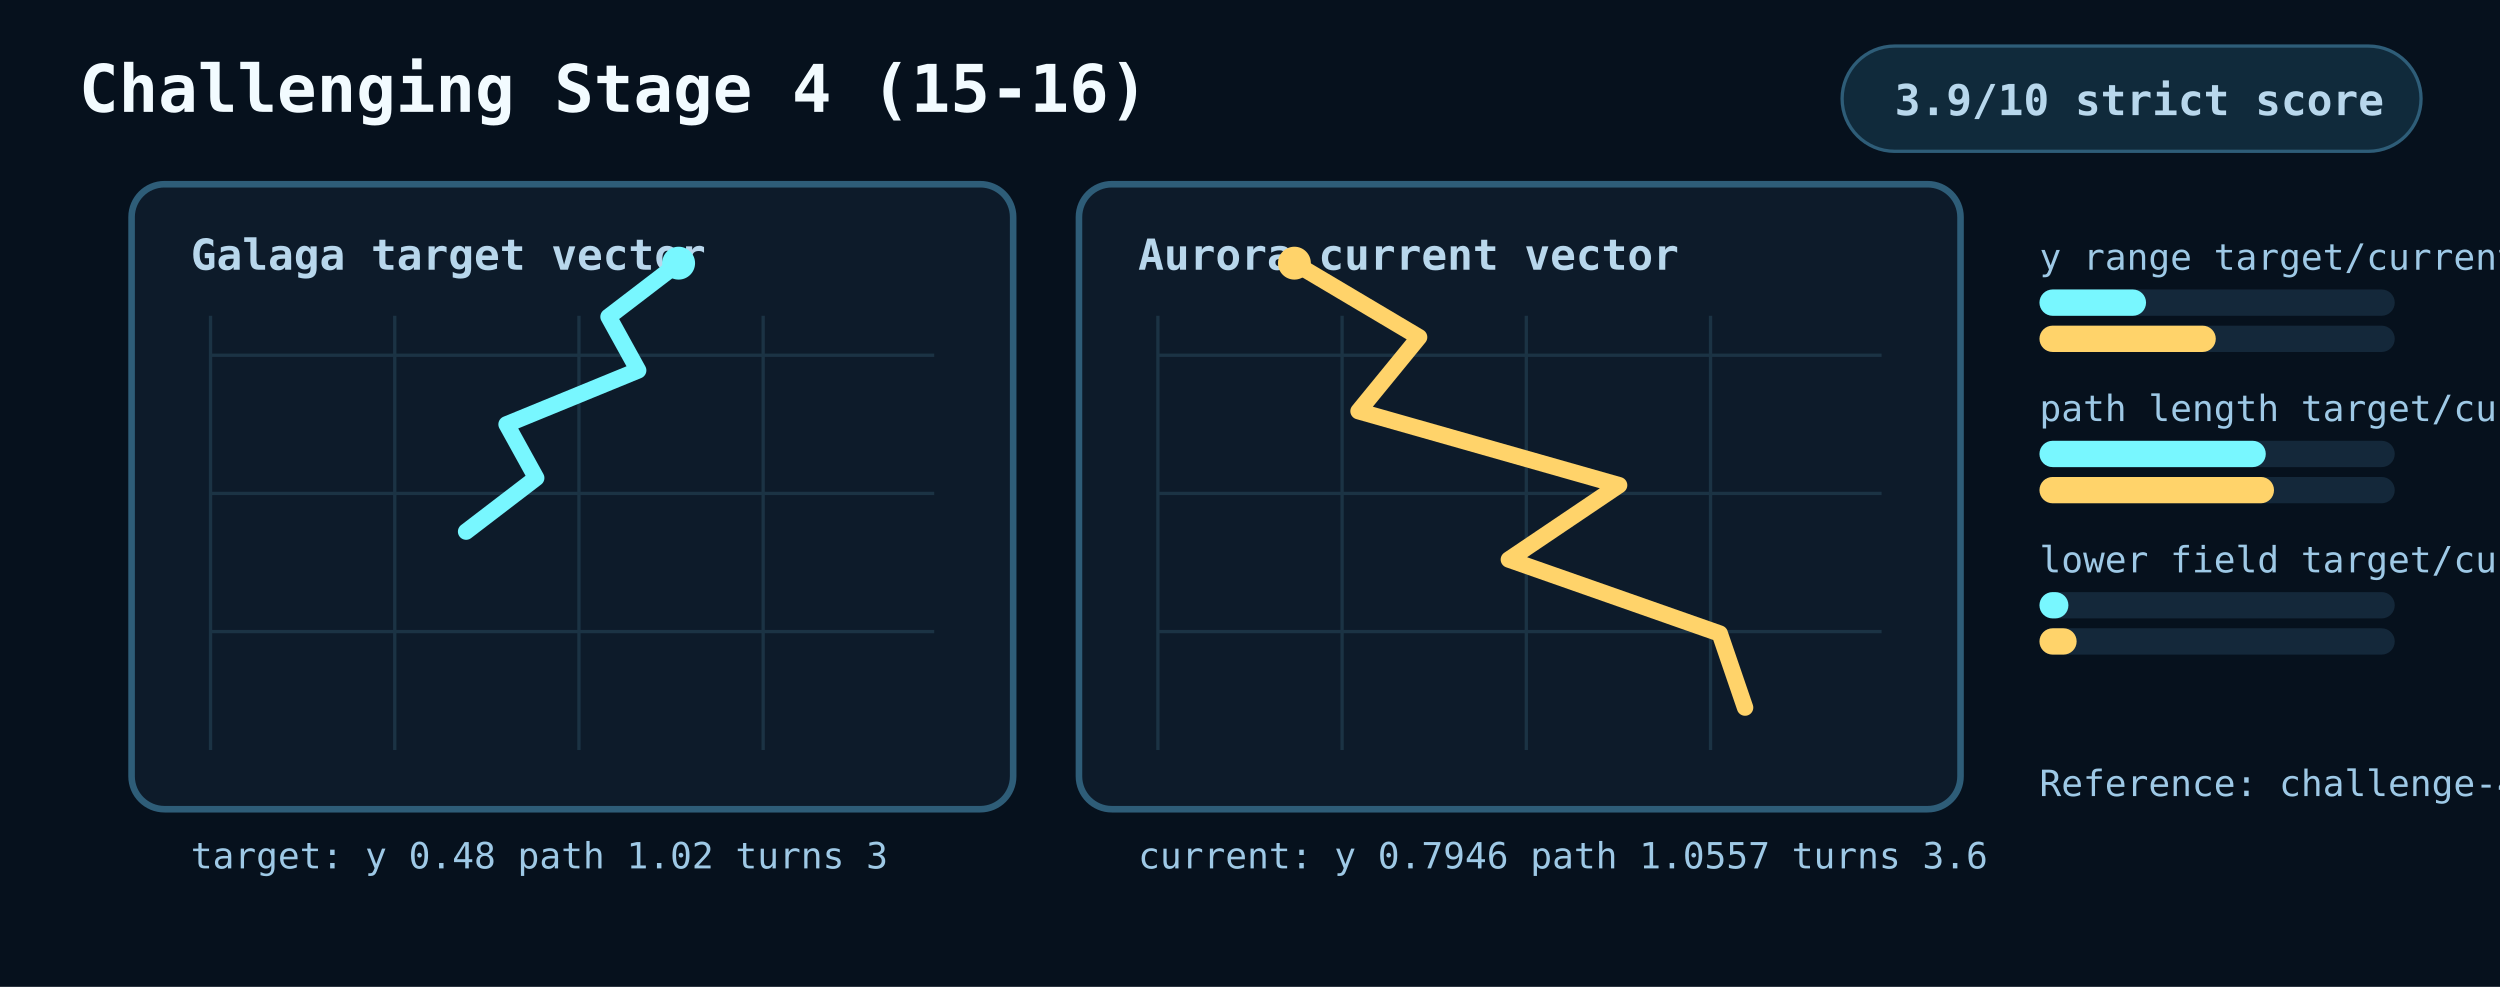
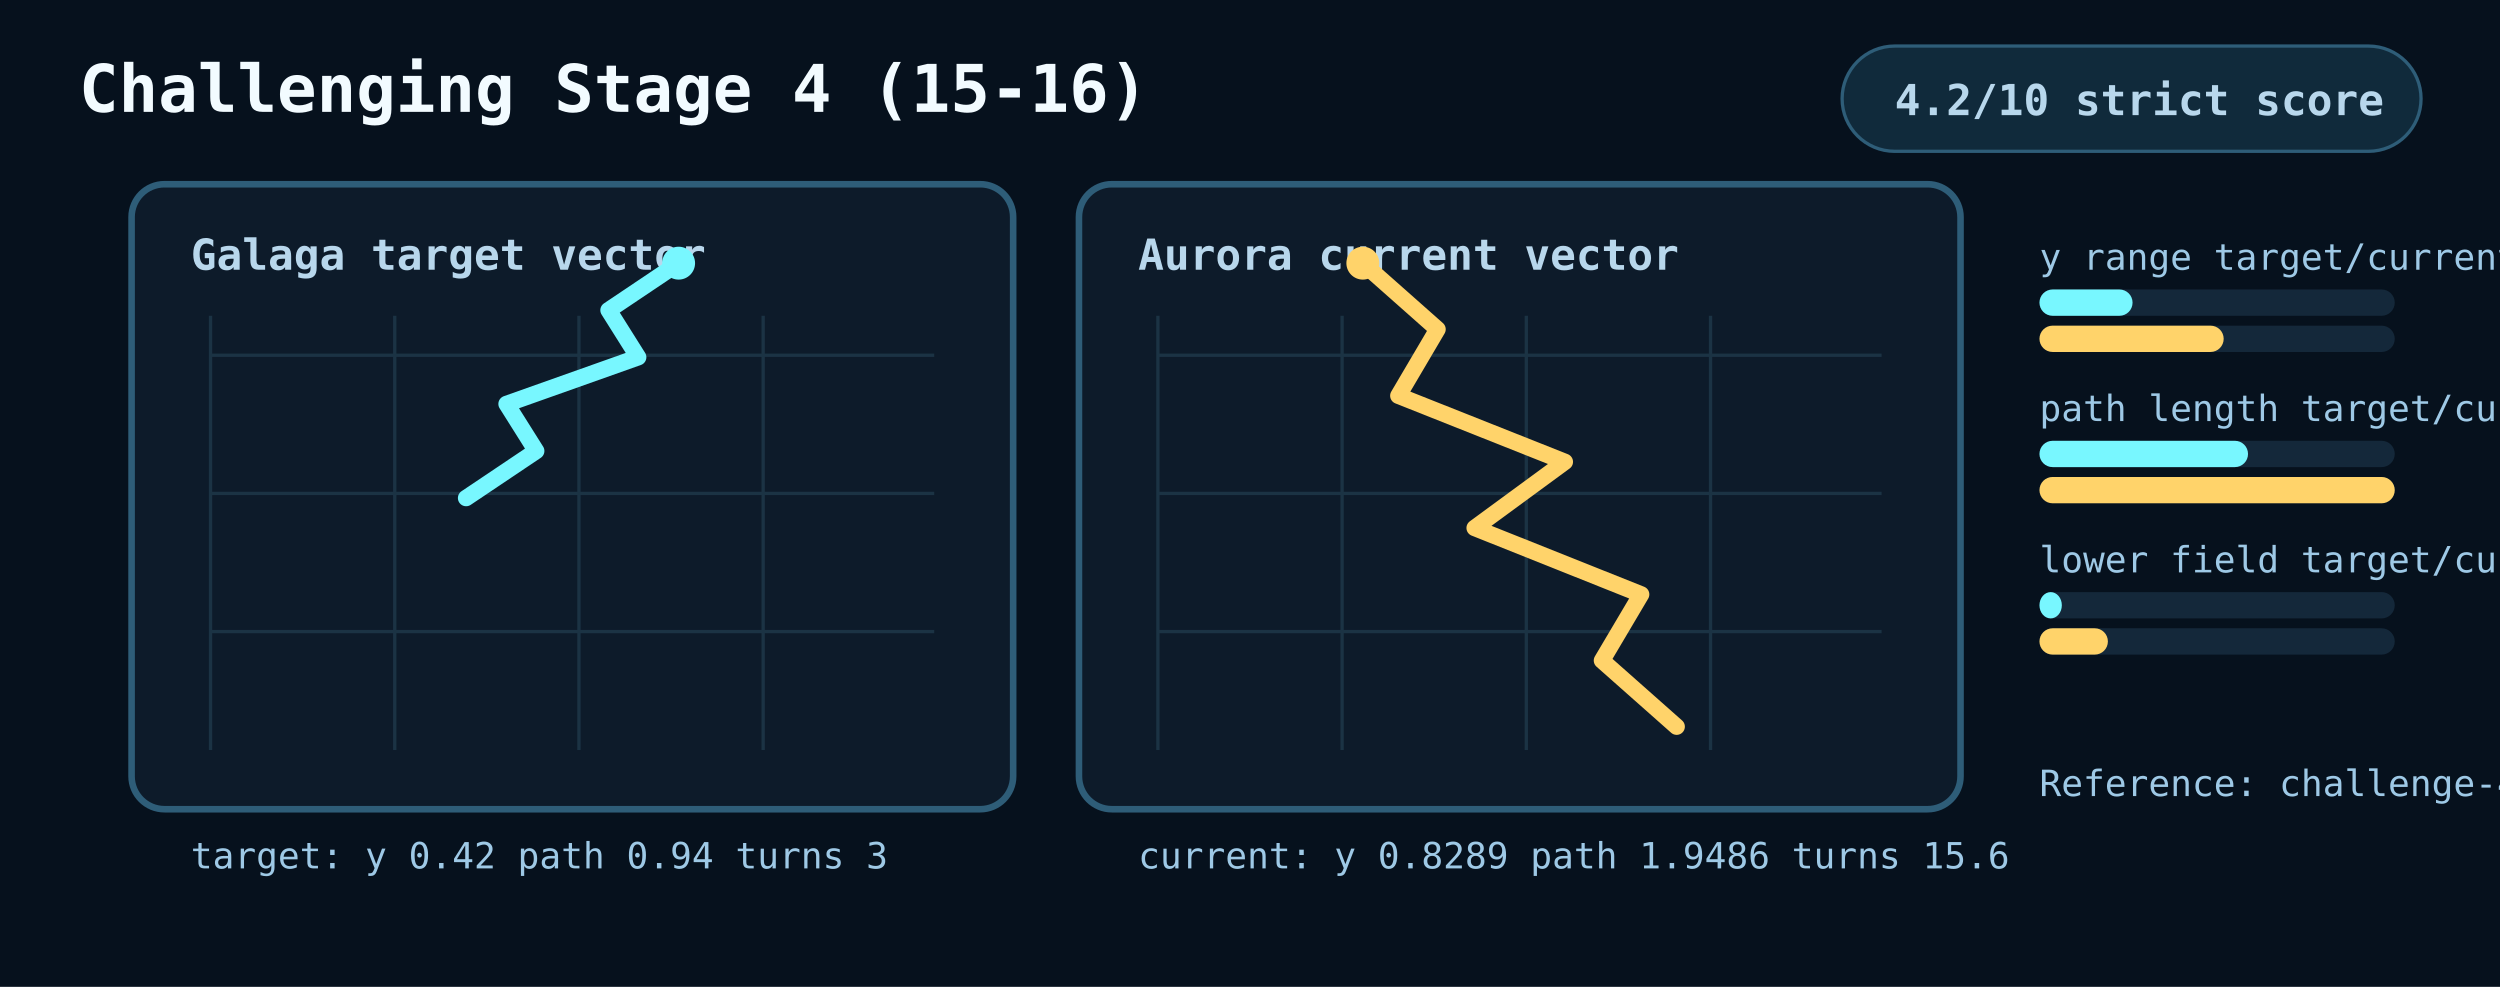
<svg xmlns="http://www.w3.org/2000/svg" width="760" height="300" viewBox="0 0 760 300" role="img" aria-labelledby="title desc">
  <style>
    .bg{fill:#06111d}.panel{fill:#0d1b2a;stroke:#2e5d78;stroke-width:2}.grid{stroke:#1b3344;stroke-width:1}.target{fill:none;stroke:#78f7ff;stroke-width:5;stroke-linecap:round;stroke-linejoin:round}.current{fill:none;stroke:#ffd36a;stroke-width:5;stroke-linecap:round;stroke-linejoin:round}.dotT{fill:#78f7ff}.dotC{fill:#ffd36a}.text{fill:#f2fbff;font:700 20px ui-monospace,Menlo,monospace}.small{fill:#b8d7ec;font:700 13px ui-monospace,Menlo,monospace}.tiny{fill:#9ec9e6;font:11px ui-monospace,Menlo,monospace}.barBg{fill:#14283a}.targetBar{fill:#78f7ff}.currentBar{fill:#ffd36a}.pill{fill:#102a3b;stroke:#2e5d78}
  </style>
  <rect class="bg" x="0" y="0" width="760" height="300" />
  <text class="text" x="24" y="34">Challenging Stage 4 (15-16)</text>
  <rect class="pill" x="560" y="14" width="176" height="32" rx="16" />
-   <text class="small" x="576" y="35">3.9/10 strict score</text>
+   <text class="small" x="576" y="35">4.2/10 strict score</text>
  <rect class="panel" x="40" y="56" width="268" height="190" rx="10" />
  <rect class="panel" x="328" y="56" width="268" height="190" rx="10" />
  <text class="small" x="58" y="82">Galaga target vector</text>
  <text class="small" x="346" y="82">Aurora current vector</text>
  <line class="grid" x1="64" y1="96" x2="64" y2="228" />
  <line class="grid" x1="352" y1="96" x2="352" y2="228" />
  <line class="grid" x1="120" y1="96" x2="120" y2="228" />
  <line class="grid" x1="408" y1="96" x2="408" y2="228" />
  <line class="grid" x1="176" y1="96" x2="176" y2="228" />
  <line class="grid" x1="464" y1="96" x2="464" y2="228" />
  <line class="grid" x1="232" y1="96" x2="232" y2="228" />
  <line class="grid" x1="520" y1="96" x2="520" y2="228" />
  <line class="grid" x1="64" y1="108" x2="284" y2="108" />
  <line class="grid" x1="352" y1="108" x2="572" y2="108" />
  <line class="grid" x1="64" y1="150" x2="284" y2="150" />
  <line class="grid" x1="352" y1="150" x2="572" y2="150" />
  <line class="grid" x1="64" y1="192" x2="284" y2="192" />
  <line class="grid" x1="352" y1="192" x2="572" y2="192" />
-   <polyline class="target" points="206.3,80 185,96.3 194,112.6 154,129 163,145.3 141.7,161.6" />
-   <polyline class="current" points="393.5,80 431.4,102.5 413,125 492.2,147.5 458.7,170.1 522.8,192.6 530.5,215.1" />
+   <polyline class="target" points="206.3,80 185,94.3 194,108.6 154,122.8 163,137.1 141.7,151.4" />
+   <polyline class="current" points="414.3,80 437,100.1 425.1,120.3 475.7,140.4 448.3,160.5 498.9,180.7 487,200.8 509.7,220.9" />
  <circle class="dotT" cx="206.3" cy="80" r="5" />
-   <circle class="dotC" cx="393.5" cy="80" r="5" />
-   <text class="tiny" x="58" y="264">target: y 0.48 path 1.02 turns 3</text>
-   <text class="tiny" x="346" y="264">current: y 0.7946 path 1.0557 turns 3.6</text>
+   <circle class="dotC" cx="414.3" cy="80" r="5" />
+   <text class="tiny" x="58" y="264">target: y 0.42 path 0.94 turns 3</text>
+   <text class="tiny" x="346" y="264">current: y 0.8289 path 1.9486 turns 15.6</text>
  <g>
    <text x="620" y="82" class="tiny">y range target/current</text>
    <rect x="620" y="88" width="108" height="8" rx="4" class="barBg" />
-     <rect x="620" y="88" width="32.4" height="8" rx="4" class="targetBar" />
+     <rect x="620" y="88" width="28.3" height="8" rx="4" class="targetBar" />
    <rect x="620" y="99" width="108" height="8" rx="4" class="barBg" />
-     <rect x="620" y="99" width="53.6" height="8" rx="4" class="currentBar" />
+     <rect x="620" y="99" width="56" height="8" rx="4" class="currentBar" />
  </g>
  <g>
    <text x="620" y="128" class="tiny">path length target/current</text>
    <rect x="620" y="134" width="108" height="8" rx="4" class="barBg" />
-     <rect x="620" y="134" width="68.8" height="8" rx="4" class="targetBar" />
+     <rect x="620" y="134" width="63.4" height="8" rx="4" class="targetBar" />
    <rect x="620" y="145" width="108" height="8" rx="4" class="barBg" />
-     <rect x="620" y="145" width="71.3" height="8" rx="4" class="currentBar" />
+     <rect x="620" y="145" width="108" height="8" rx="4" class="currentBar" />
  </g>
  <g>
    <text x="620" y="174" class="tiny">lower field target/current</text>
    <rect x="620" y="180" width="108" height="8" rx="4" class="barBg" />
-     <rect x="620" y="180" width="8.8" height="8" rx="4" class="targetBar" />
+     <rect x="620" y="180" width="6.8" height="8" rx="4" class="targetBar" />
    <rect x="620" y="191" width="108" height="8" rx="4" class="barBg" />
-     <rect x="620" y="191" width="11.3" height="8" rx="4" class="currentBar" />
+     <rect x="620" y="191" width="20.8" height="8" rx="4" class="currentBar" />
  </g>
-   <text class="tiny" x="620" y="242">Reference: challenge-4-pink-serpentine-group-5</text>
+   <text class="tiny" x="620" y="242">Reference: challenge-4-pink-serpentine-group-1</text>
</svg>
